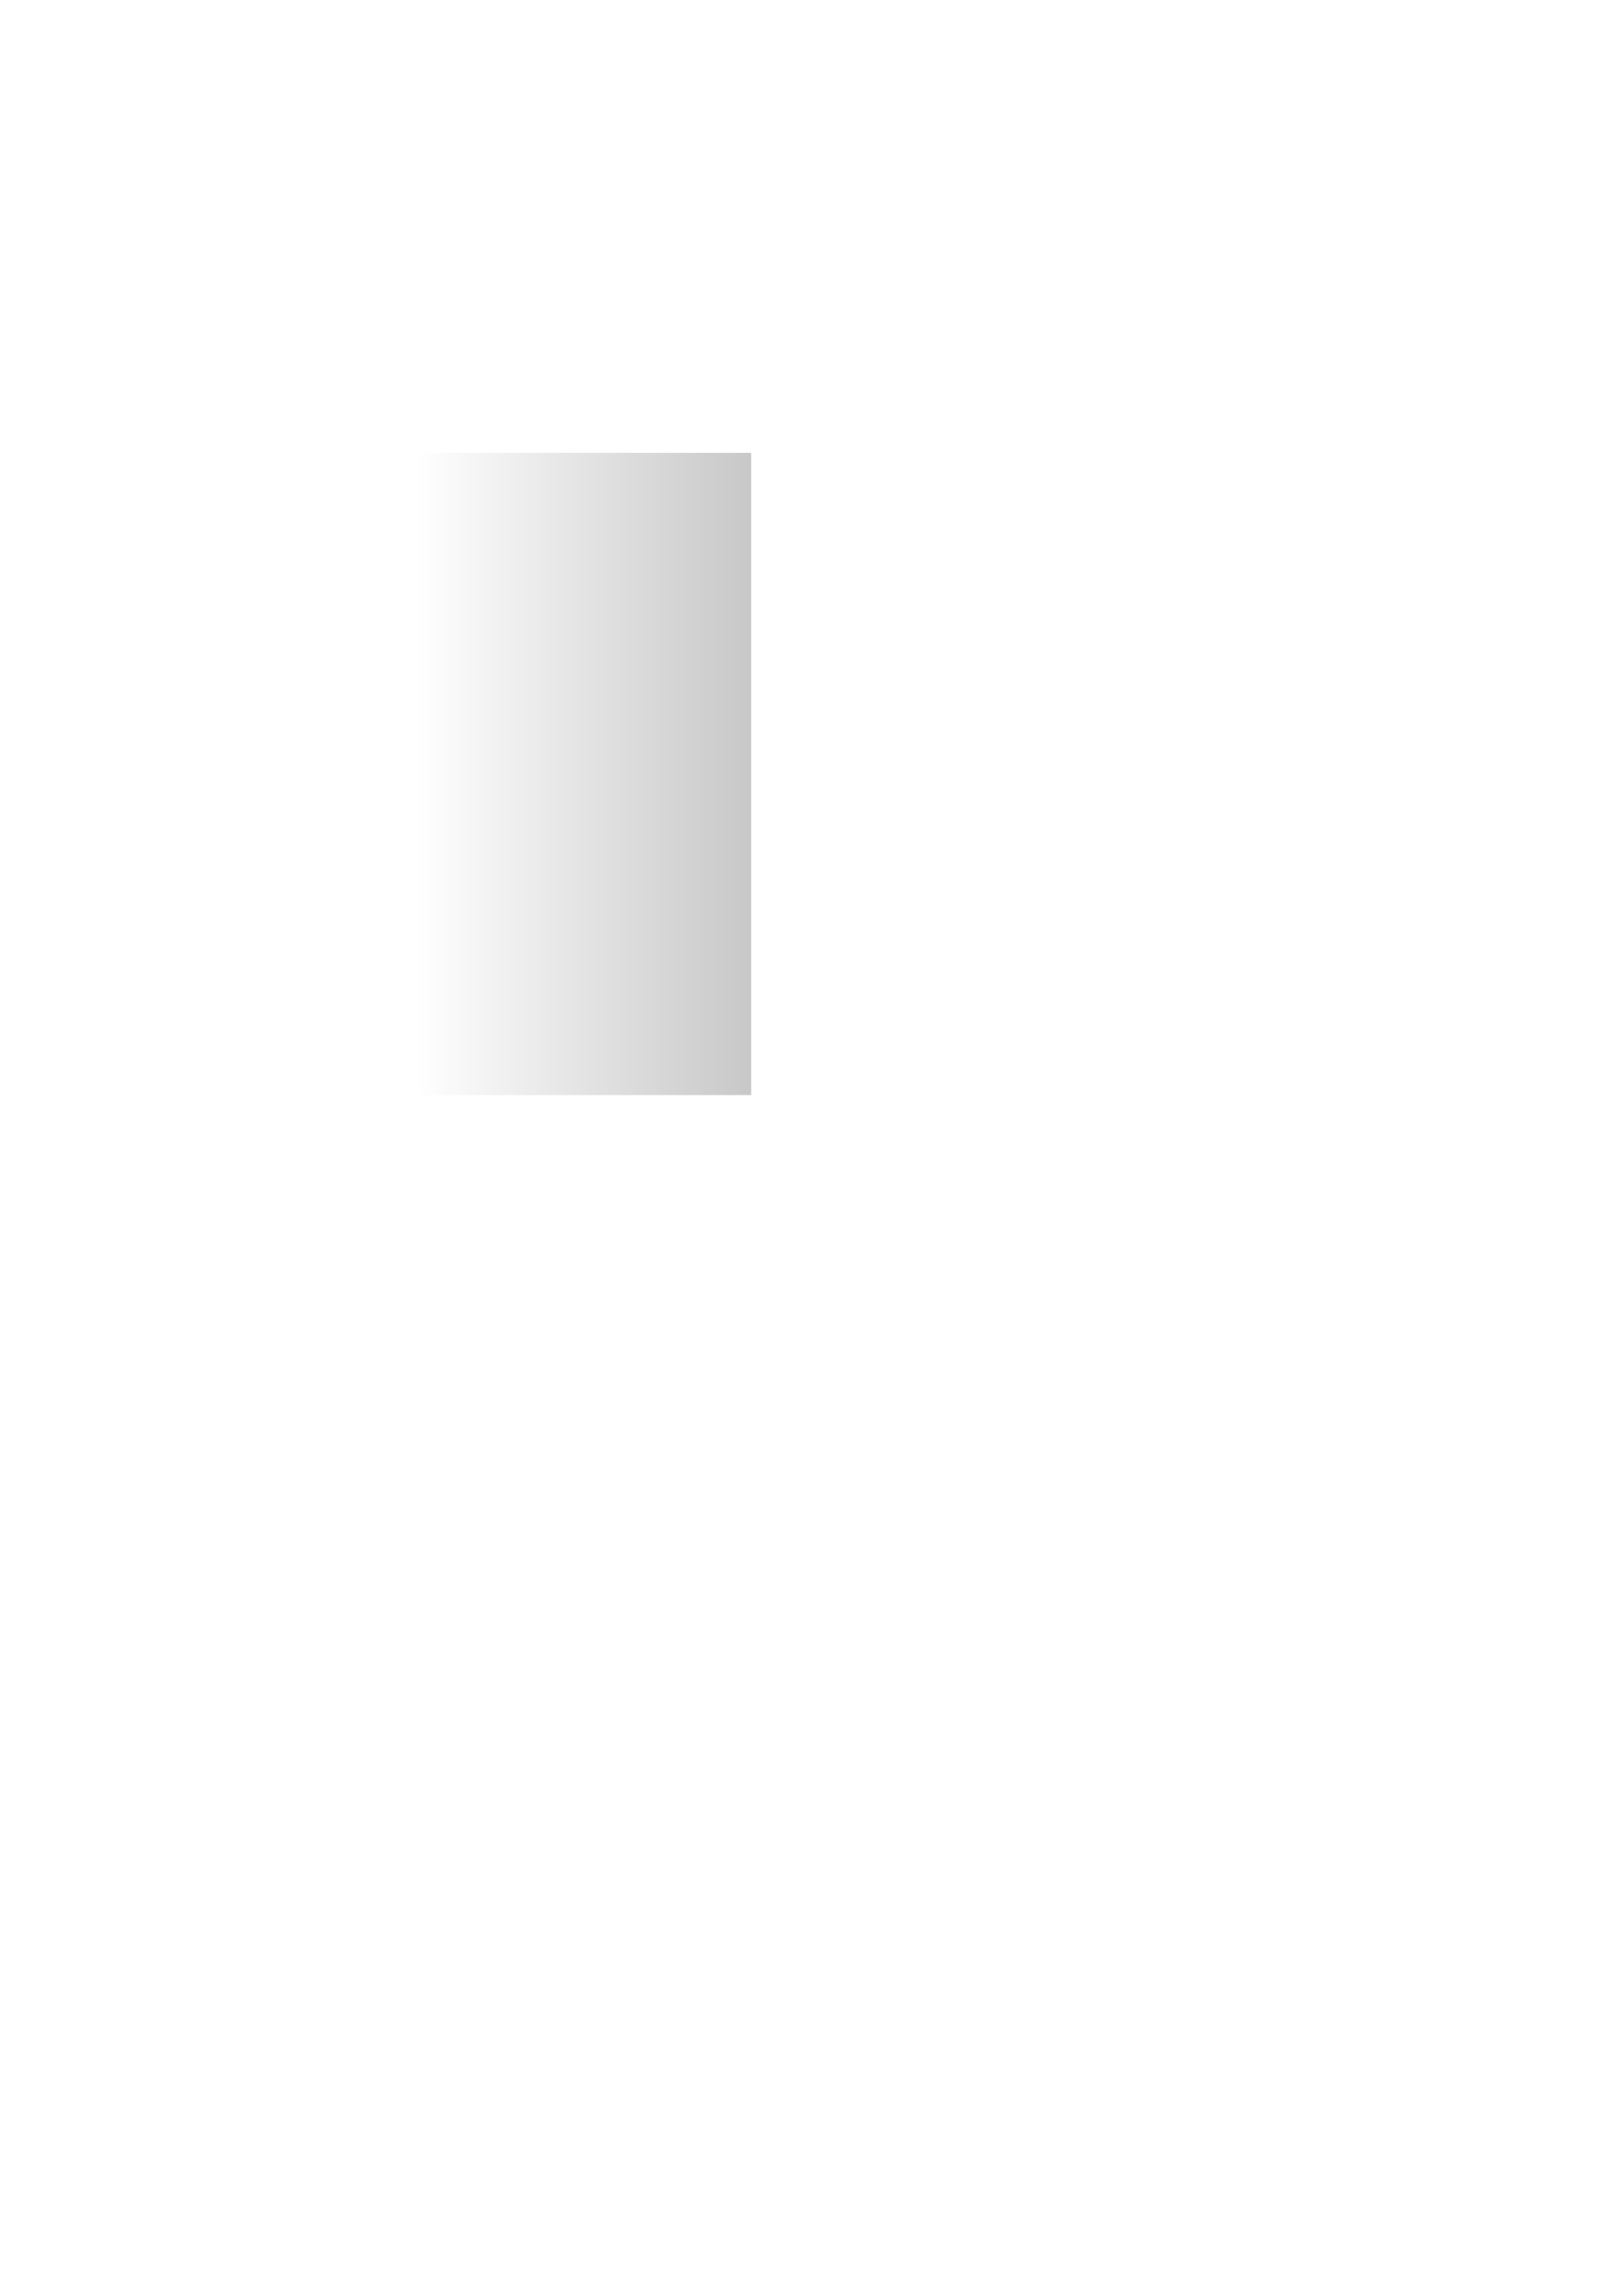
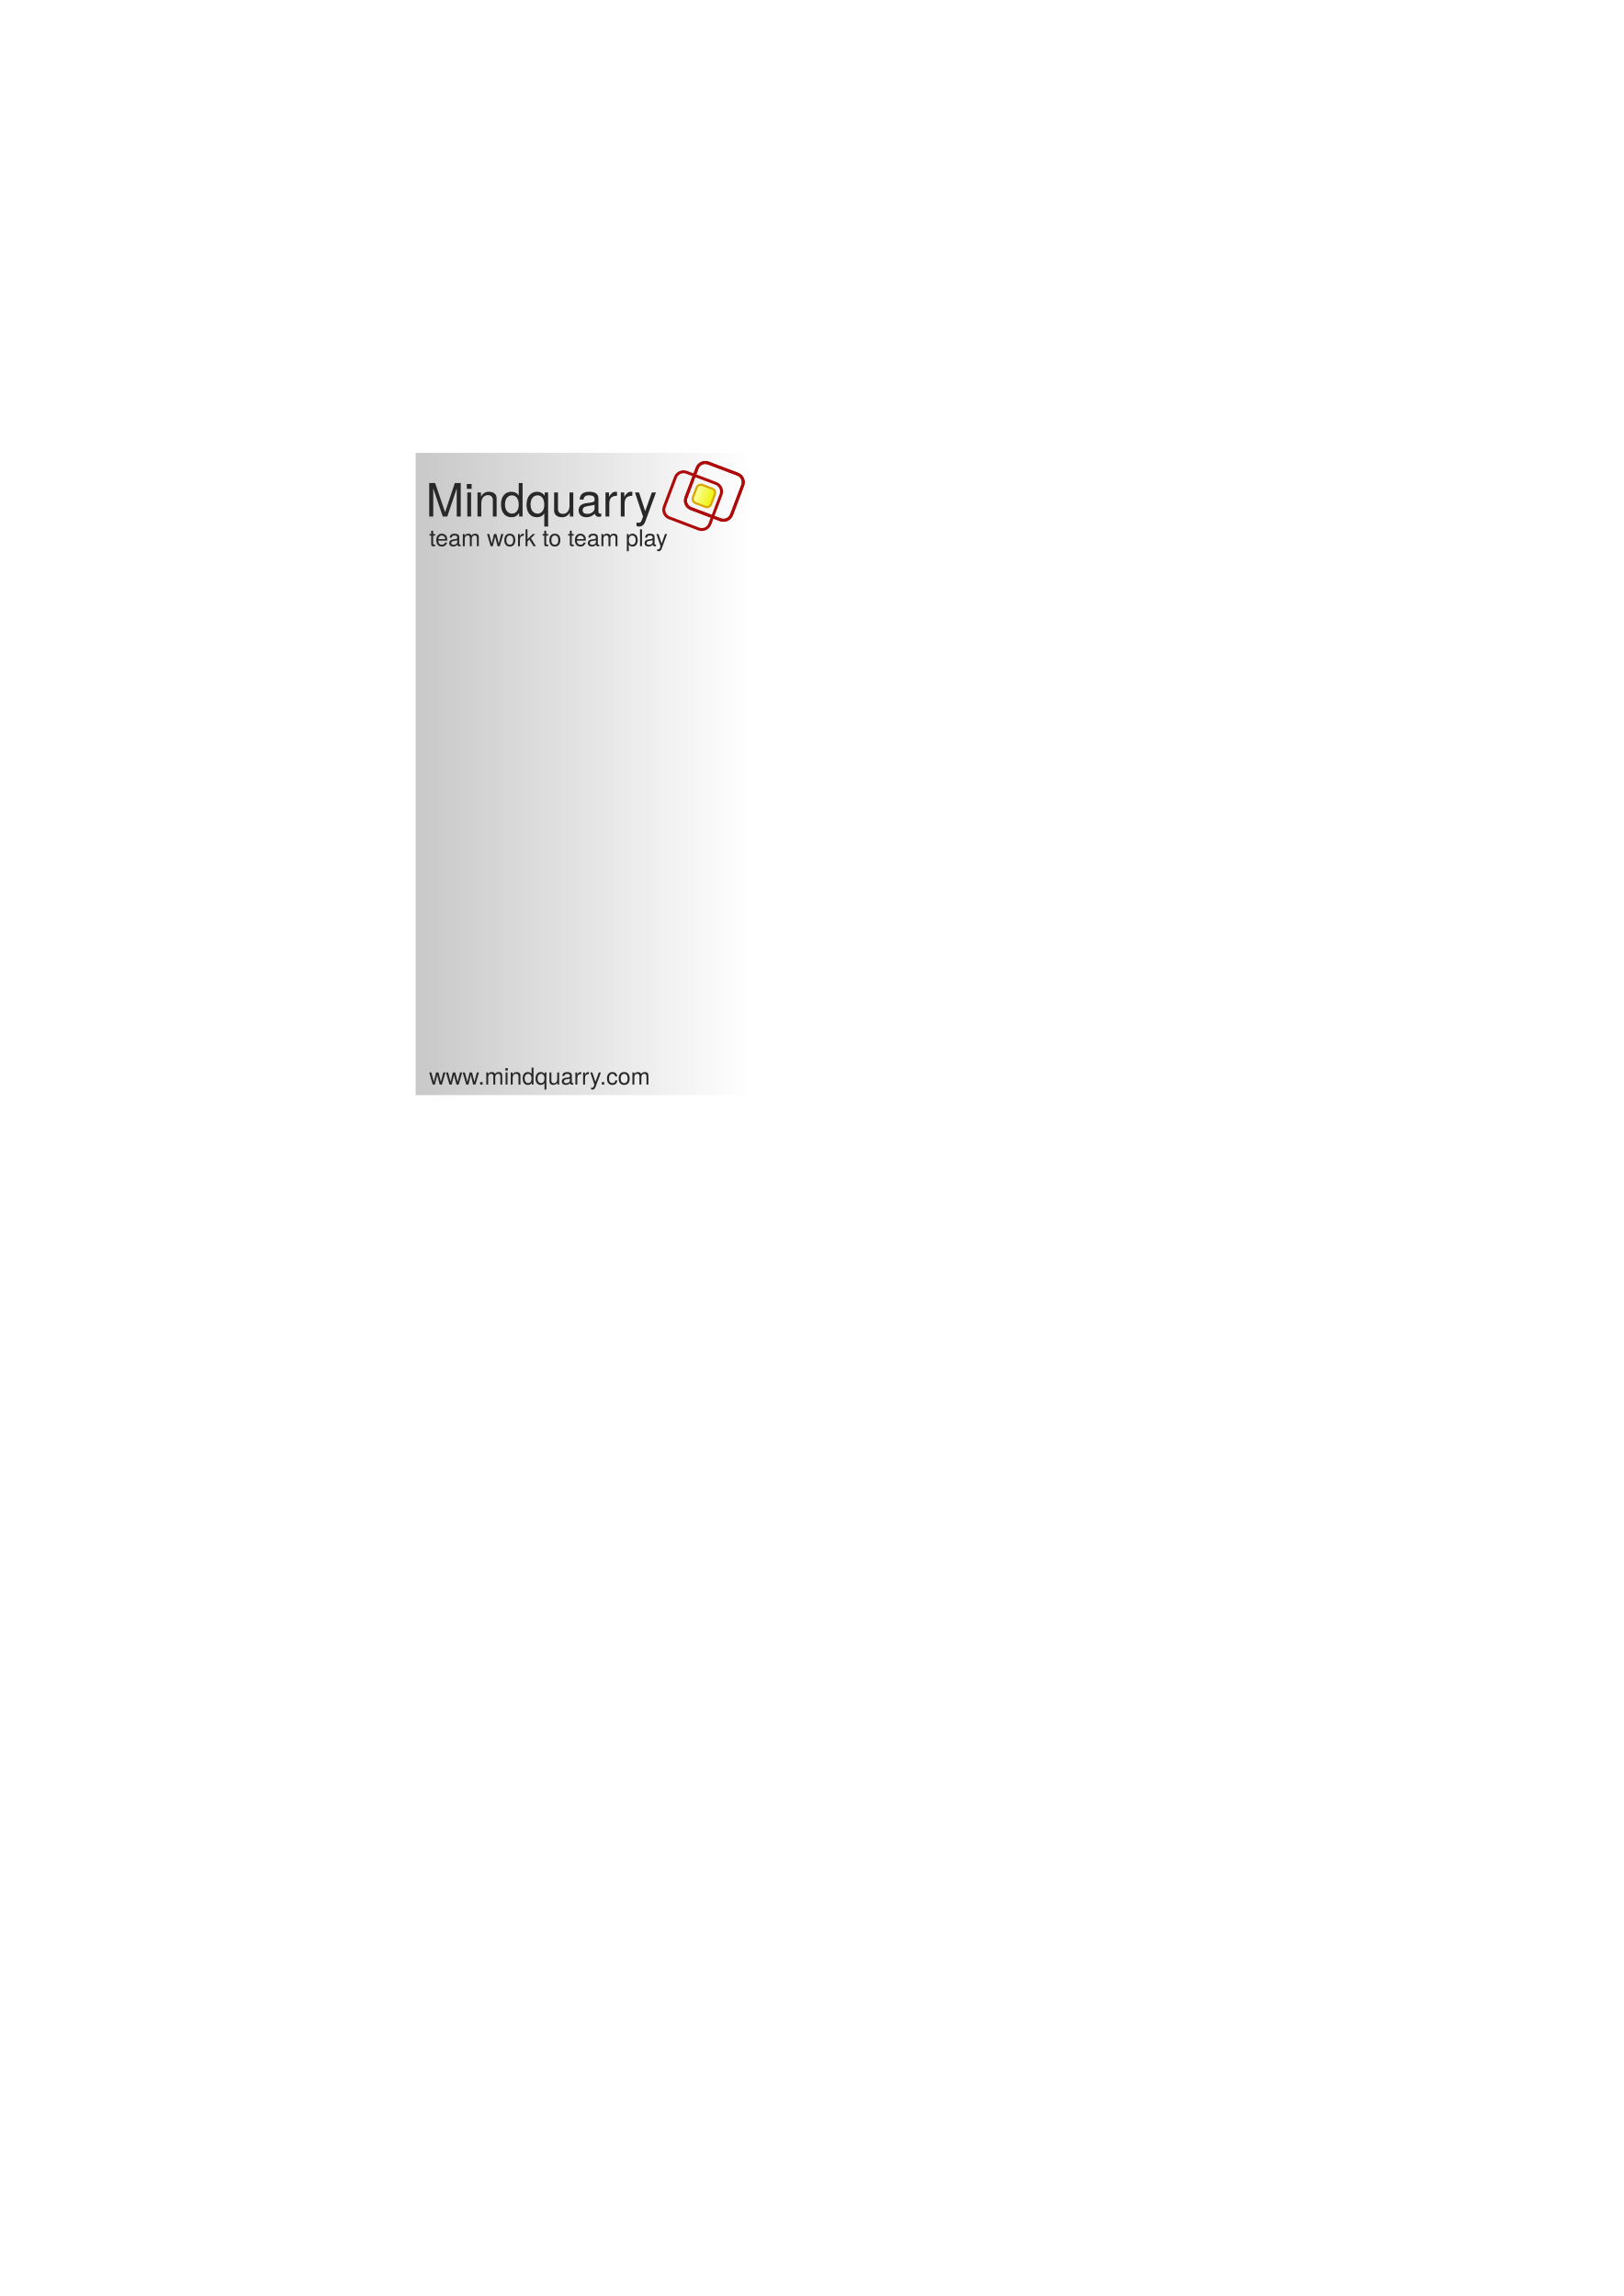
<svg xmlns="http://www.w3.org/2000/svg" xmlns:xlink="http://www.w3.org/1999/xlink" width="210mm" height="297mm" id="svg2">
  <defs id="defs4">
+     <linearGradient id="linearGradient4428">
+       <stop style="stop-color:#fdffaa;stop-opacity:1;" offset="0" id="stop4422" />
+       <stop id="stop4424" offset="1" style="stop-color:#ecf400;stop-opacity:1;" />
+     </linearGradient>
+     <linearGradient xlink:href="#linearGradient4428" id="linearGradient5631" gradientUnits="userSpaceOnUse" gradientTransform="translate(-17.99616,-558.6147)" x1="218.132" y1="289.539" x2="360.819" y2="289.539" />
    <linearGradient id="linearGradient8500">
-       <stop style="stop-color:white;stop-opacity:1;" offset="0" id="stop8502" />
-       <stop style="stop-color:#c8c8c8;stop-opacity:1;" offset="1" id="stop8504" />
+       <stop style="stop-color:#c8c8c8;stop-opacity:1;" offset="0" id="stop8502" />
+       <stop style="stop-color:white;stop-opacity:1;" offset="1" id="stop8504" />
    </linearGradient>
    <linearGradient xlink:href="#linearGradient8500" id="linearGradient8506" x1="244.199" y1="413.808" x2="771.113" y2="413.808" gradientUnits="userSpaceOnUse" gradientTransform="matrix(0.311246,0,0,4.540468,127.1843,-1500.484)" />
  </defs>
  <g id="layer1">
    <rect style="fill:url(#linearGradient8506);fill-opacity:1;stroke:none;stroke-width:1;stroke-miterlimit:4;stroke-dasharray:none;stroke-opacity:1" id="rect2821" width="164" height="314" x="203.19" y="221.397" ry="0" />
+     <text xml:space="preserve" style="font-size:22.466px;font-style:normal;font-variant:normal;font-weight:normal;font-stretch:normal;text-align:start;line-height:125%;writing-mode:lr-tb;text-anchor:start;fill:#282828;fill-opacity:1;stroke:none;stroke-width:1px;stroke-linecap:butt;stroke-linejoin:miter;stroke-opacity:1;display:inline;font-family:Helvetica Neue" x="208.129" y="252.529" id="text5591">
+       <tspan id="tspan5593" x="208.129" y="252.529">Mindquarry</tspan>
+     </text>
+     <g id="g2000" transform="matrix(9.617838e-2,0,0,9.617838e-2,246.3636,210.7482)">
+       <g transform="matrix(0.264518,-0.698688,0.698688,0.264518,865.4249,398.7573)" id="g5595" style="display:inline">
+         <g id="g5597" style="display:inline">
+           <g id="g5599" transform="matrix(0.888088,0,0,0.888088,38.8466,29.7105)" />
+         </g>
+         <g id="g5601">
+           <rect style="opacity:1;fill:none;fill-opacity:1;fill-rule:nonzero;stroke:#ae0a0a;stroke-width:20;stroke-linecap:round;stroke-linejoin:round;stroke-miterlimit:4;stroke-dasharray:none;stroke-opacity:1" id="rect5603" width="331.429" height="331.429" x="45.626" y="-377.482" rx="58.881" ry="58.881" transform="matrix(0,1,-1,0,0,0)" />
+         </g>
+         <g id="g5605">
+           <rect transform="matrix(0,1,-1,0,0,0)" ry="58.881" rx="58.881" y="-377.482" x="45.626" height="331.429" width="331.429" id="rect5607" style="opacity:1;fill:none;fill-opacity:1;fill-rule:nonzero;stroke:#ae0a0a;stroke-width:20;stroke-linecap:round;stroke-linejoin:round;stroke-miterlimit:4;stroke-dasharray:none;stroke-opacity:1" />
+         </g>
+         <g id="g5609" style="display:inline" />
+       </g>
+       <g transform="matrix(0.264518,-0.698688,0.698688,0.264518,755.2199,445.7993)" id="g5611" style="display:inline">
+         <g id="g5613" style="display:inline">
+           <g id="g5615" transform="matrix(0.888088,0,0,0.888088,38.8466,29.7105)">
+             <rect ry="65.254" rx="63.385" y="-8.851" x="-18.658" height="426.738" width="426.738" id="rect5617" style="opacity:1;fill:none;fill-opacity:0.02;fill-rule:nonzero;stroke:none;stroke-width:10.63;stroke-linecap:round;stroke-linejoin:round;stroke-miterlimit:4;stroke-dasharray:none;stroke-opacity:1" />
+           </g>
+         </g>
+         <g id="g5619">
+           <rect style="opacity:1;fill:none;fill-opacity:1;fill-rule:nonzero;stroke:#ae0a0a;stroke-width:20;stroke-linecap:round;stroke-linejoin:round;stroke-miterlimit:4;stroke-dasharray:none;stroke-opacity:1" id="rect5621" width="331.429" height="331.429" x="45.626" y="-377.482" rx="58.881" ry="58.881" transform="matrix(0,1,-1,0,0,0)" />
+         </g>
+         <g id="g5623" />
+         <g id="g5625" style="display:inline">
+           <rect style="opacity:1;fill:url(#linearGradient5631);fill-opacity:1;fill-rule:nonzero;stroke:#dda702;stroke-width:15;stroke-linecap:round;stroke-linejoin:round;stroke-miterlimit:4;stroke-dasharray:none;stroke-opacity:1" id="rect5627" width="132.057" height="132.057" x="205.451" y="-335.105" rx="30.772" ry="30.772" transform="matrix(0,1,-1,0,0,0)" />
+         </g>
+       </g>
+     </g>
+     <rect style="fill:none;fill-opacity:1;stroke:none;stroke-linecap:round;stroke-linejoin:round;stroke-opacity:1;display:inline" id="rect2063" width="63.345" height="32.255" x="303.845" y="226.493" rx="4.185" ry="4.308" />
+     <text xml:space="preserve" style="font-size:11.347px;font-style:normal;font-variant:normal;font-weight:normal;font-stretch:normal;text-align:start;line-height:125%;writing-mode:lr-tb;text-anchor:start;fill:#282828;fill-opacity:1;stroke:none;stroke-width:1px;stroke-linecap:butt;stroke-linejoin:miter;stroke-opacity:1;display:inline;font-family:Helvetica Neue" x="209.824" y="267.031" id="text2978">
+       <tspan id="tspan2980" x="209.824" y="267.031">team work to team play</tspan>
+     </text>
+     <text xml:space="preserve" style="font-size:11.347px;font-style:normal;font-variant:normal;font-weight:normal;font-stretch:normal;text-align:start;line-height:125%;writing-mode:lr-tb;text-anchor:start;fill:#282828;fill-opacity:1;stroke:none;stroke-width:1px;stroke-linecap:butt;stroke-linejoin:miter;stroke-opacity:1;display:inline;font-family:Helvetica Neue" x="209.734" y="530.244" id="text2986">
+       <tspan id="tspan2988" x="209.734" y="530.244">www.mindquarry.com</tspan>
+     </text>
  </g>
</svg>
